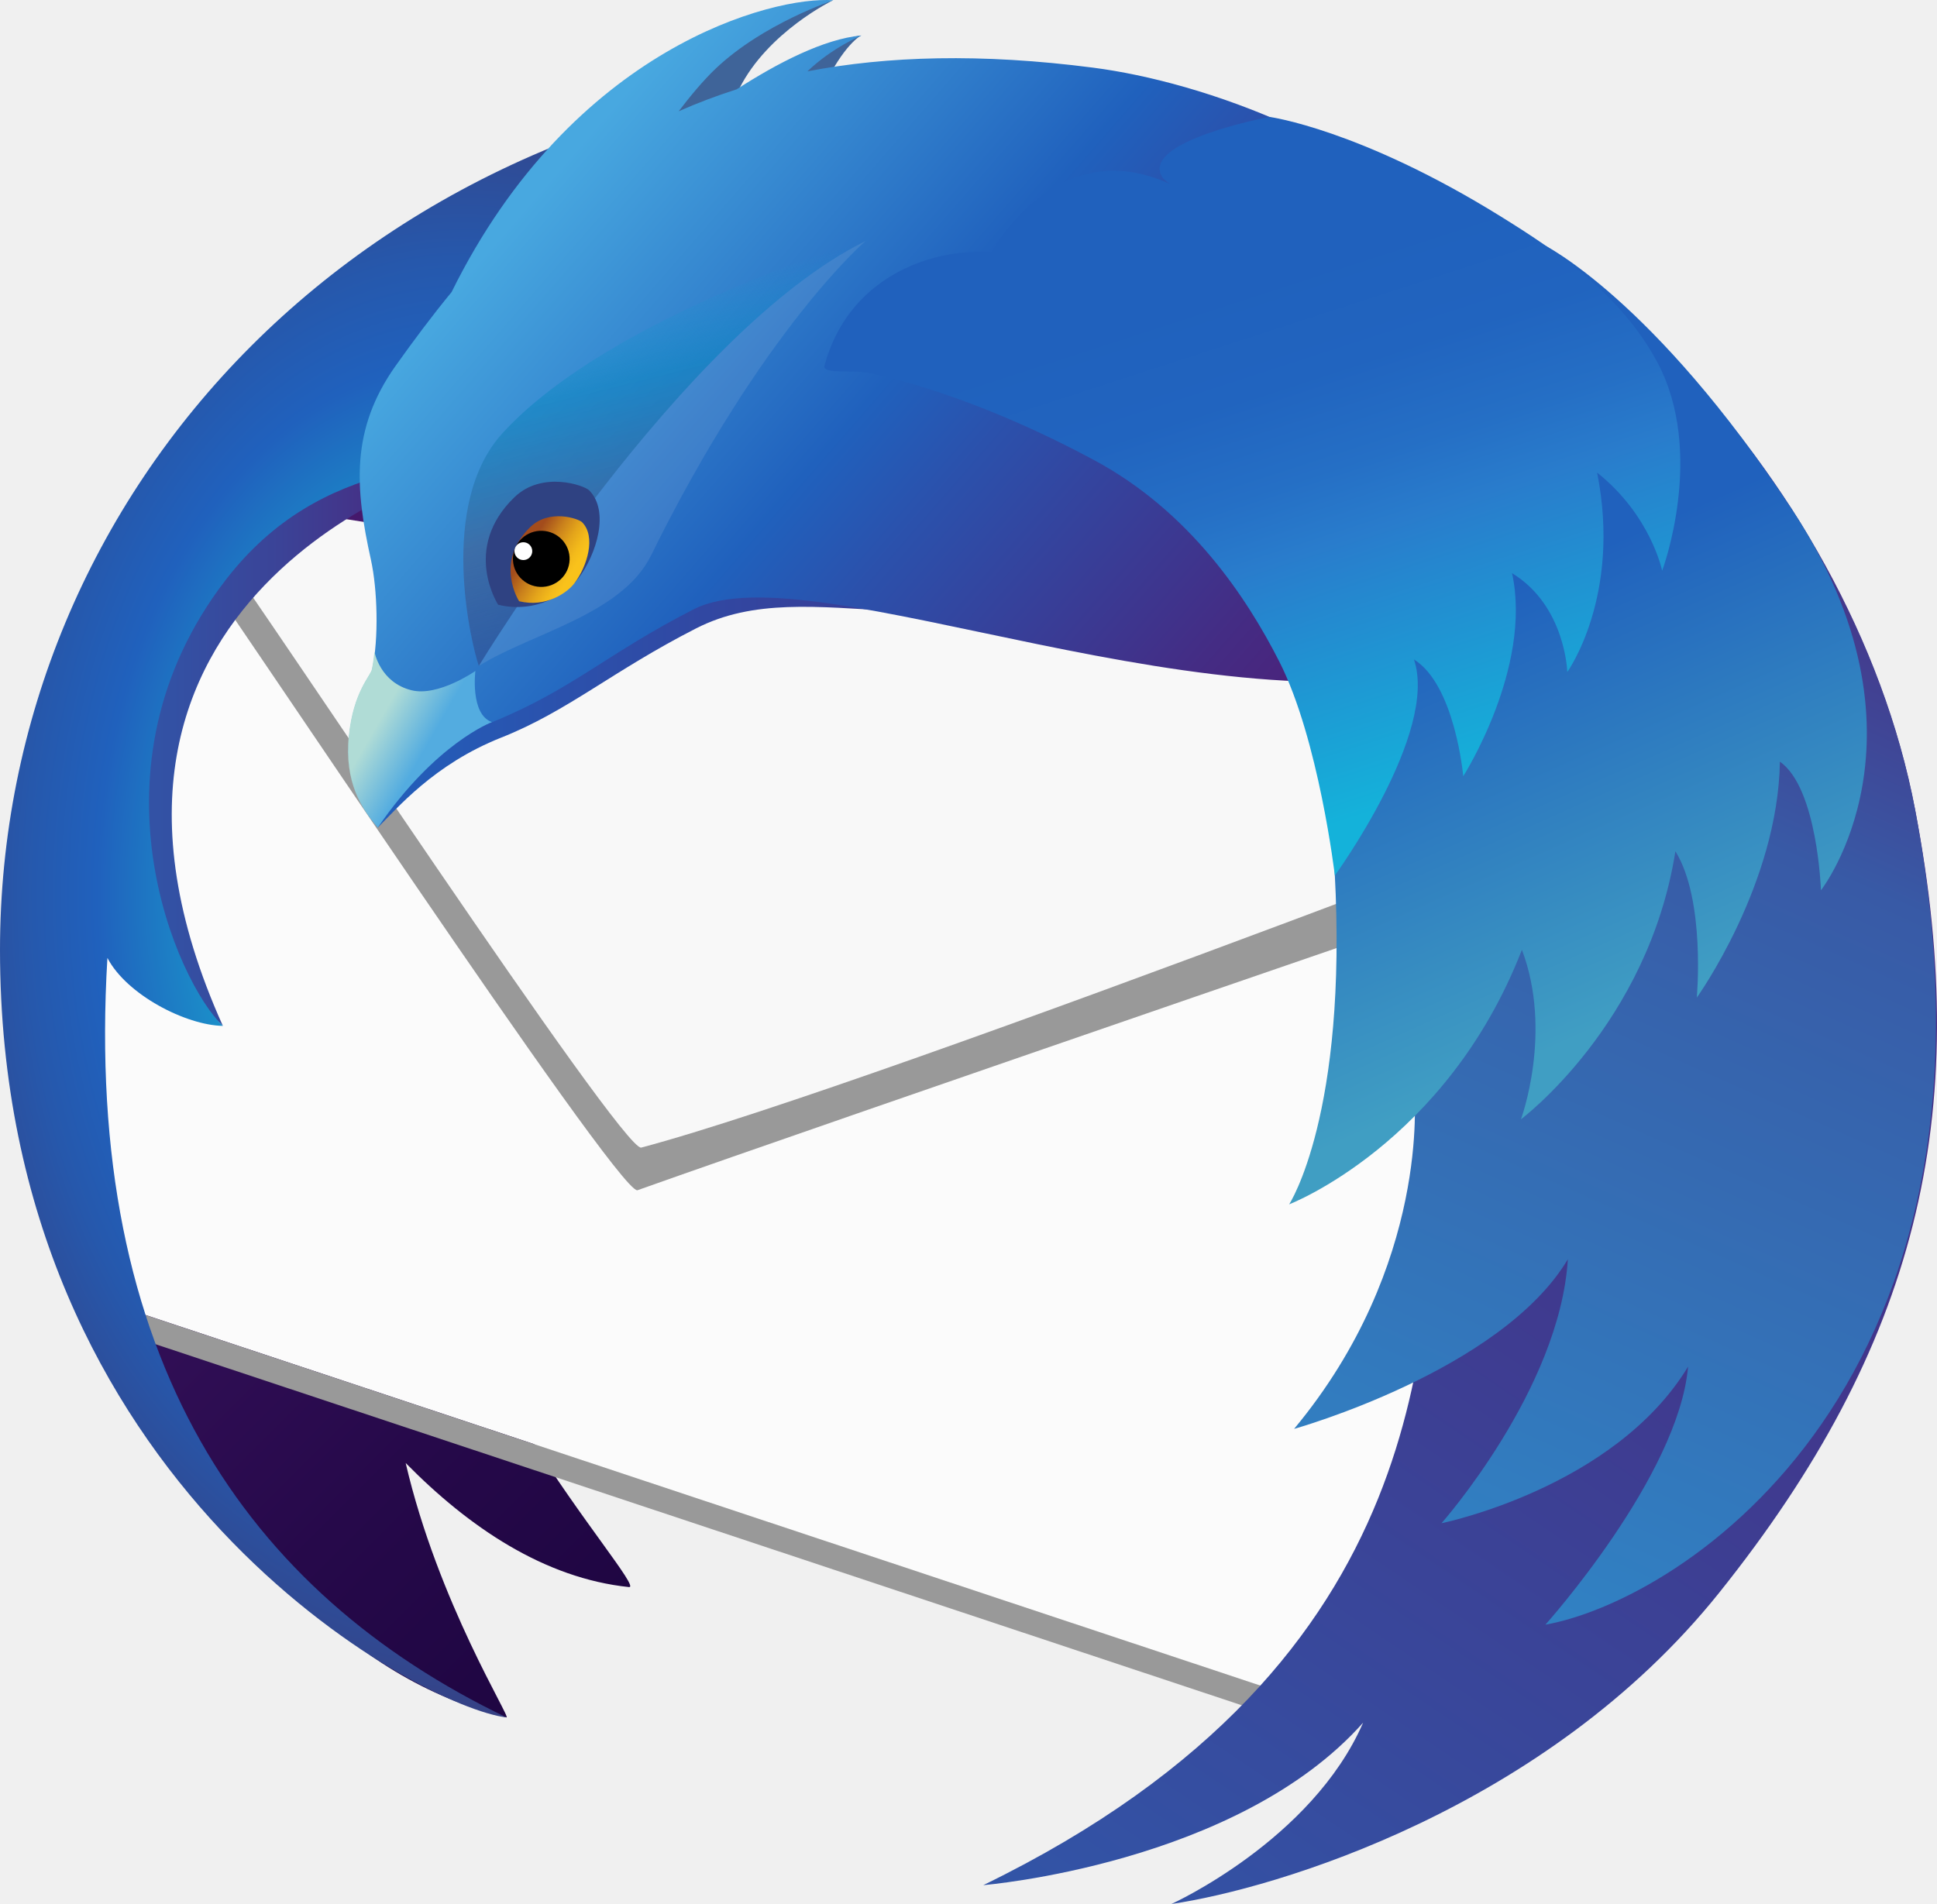
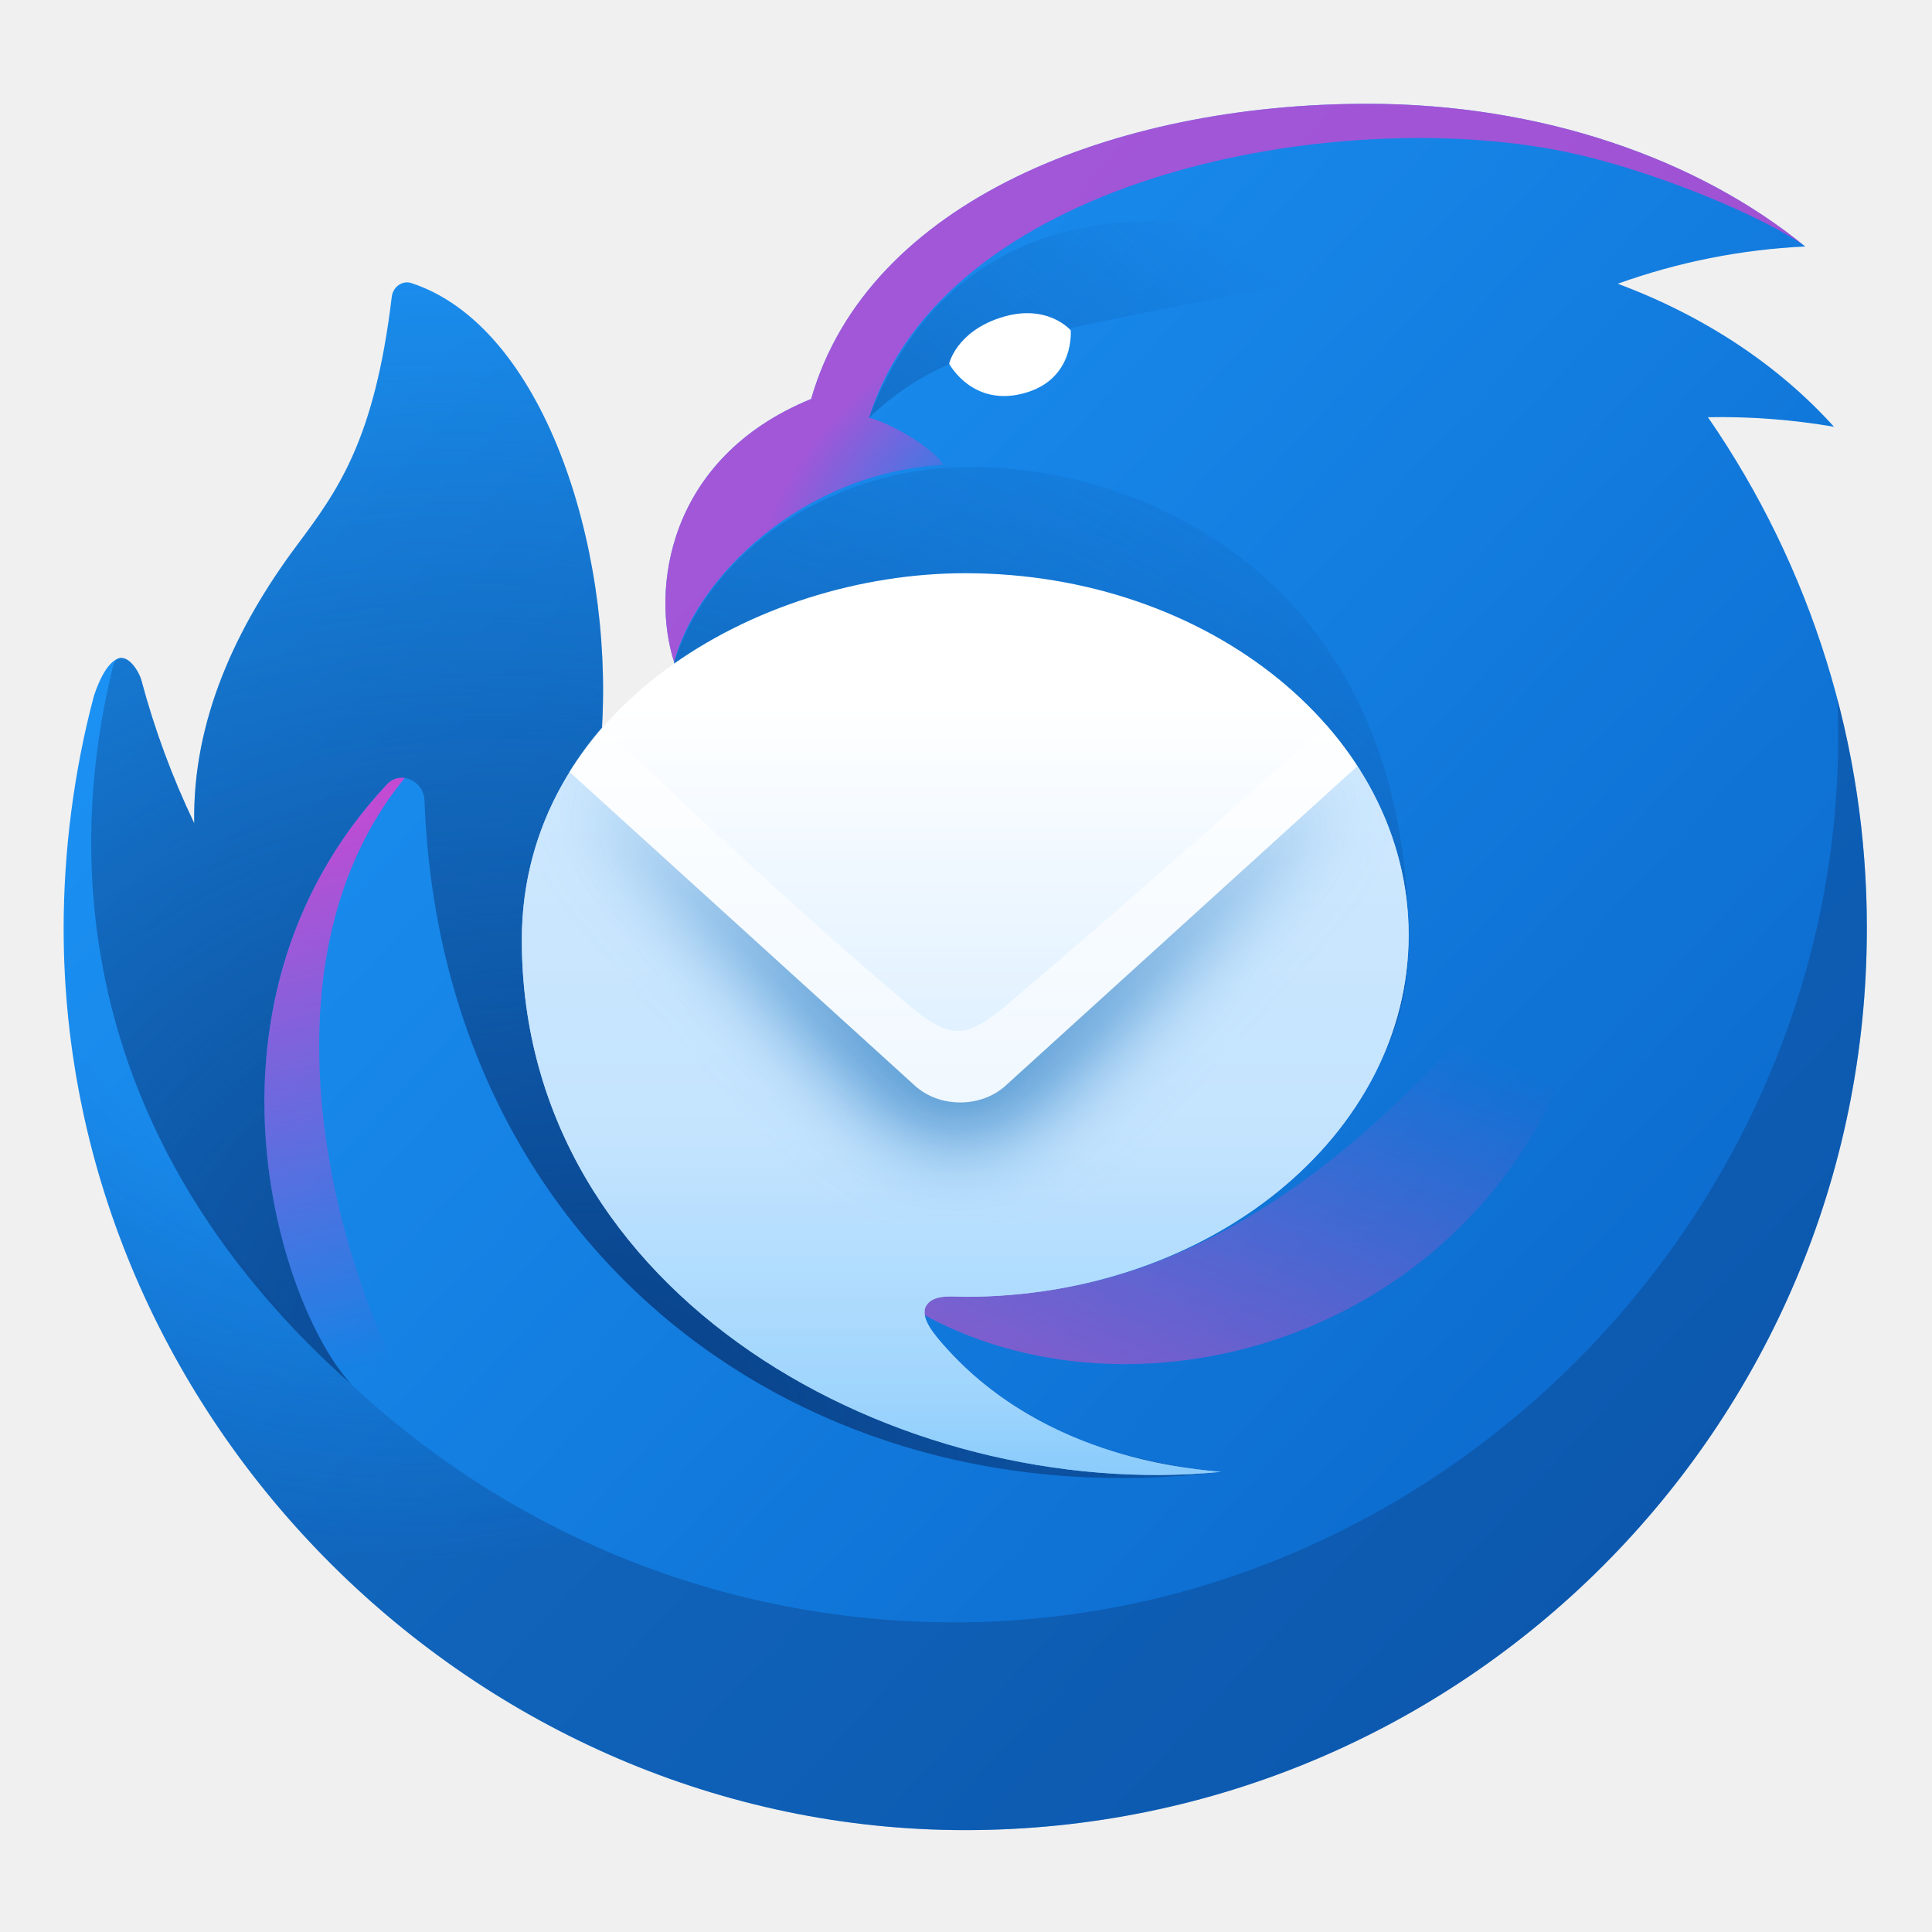
- <svg xmlns="http://www.w3.org/2000/svg" version="1.1" id="Layer_1" x="0px" y="0px" viewBox="0 0 246.96 242.808" style="enable-background:new 0 0 246.96 242.808;" xml:space="preserve">
-   <style type="text/css">
- 	.st0{fill:#363959;}
- 	.st1{fill:url(#SVGID_1_);}
- 	.st2{fill:#FBFBFB;}
- 	.st3{fill:#999999;}
- 	.st4{fill:#F8F8F8;}
- 	.st5{fill:url(#SVGID_2_);}
- 	.st6{fill:url(#SVGID_3_);}
- 	.st7{fill:url(#SVGID_4_);}
- 	.st8{fill:#3F6499;}
- 	.st9{fill:url(#SVGID_5_);}
- 	.st10{fill:url(#SVGID_6_);}
- 	.st11{fill:url(#SVGID_7_);}
- 	.st12{fill:url(#SVGID_8_);}
- 	.st13{filter:url(#Adobe_OpacityMaskFilter);}
- 	.st14{fill:url(#SVGID_10_);}
- 	.st15{mask:url(#SVGID_9_);}
- 	.st16{opacity:0.6;}
- 	.st17{opacity:0.2;}
- 	.st18{fill:url(#SVGID_11_);}
- 	.st19{fill:url(#SVGID_12_);}
- 	.st20{opacity:0.1;fill:#F2F2F2;}
- 	.st21{fill:#2F4282;}
- 	.st22{fill:url(#SVGID_13_);}
- 	.st23{fill:url(#SVGID_14_);}
- 	.st24{fill:#FFFFFF;}
- 	.st25{fill:url(#SVGID_15_);}
- 	.st26{fill:url(#SVGID_16_);}
- 	.st27{fill:url(#SVGID_17_);}
- 	.st28{fill:url(#SVGID_18_);}
- 	.st29{fill:url(#SVGID_19_);}
- 	.st30{fill:url(#SVGID_20_);}
- 	.st31{fill:url(#SVGID_21_);}
- 	.st32{fill:url(#SVGID_22_);}
- 	.st33{fill:url(#SVGID_23_);}
- 	.st34{fill:url(#SVGID_24_);}
- 	.st35{filter:url(#Adobe_OpacityMaskFilter_1_);}
- 	.st36{fill:url(#SVGID_26_);}
- 	.st37{mask:url(#SVGID_25_);}
- 	.st38{fill:url(#SVGID_27_);}
- 	.st39{fill:url(#SVGID_28_);}
- 	.st40{fill:url(#SVGID_29_);}
- 	.st41{fill:url(#SVGID_30_);}
- 	.st42{fill:url(#SVGID_31_);}
- 	.st43{fill:url(#SVGID_32_);}
- 	.st44{fill:url(#SVGID_33_);}
- 	.st45{fill:url(#SVGID_34_);}
- 	.st46{fill:url(#SVGID_35_);}
- 	.st47{fill:url(#SVGID_36_);}
- 	.st48{fill:url(#SVGID_37_);}
- 	.st49{fill:url(#SVGID_38_);}
- 	.st50{fill:url(#SVGID_39_);}
- 	.st51{fill:url(#SVGID_40_);}
- 	.st52{filter:url(#Adobe_OpacityMaskFilter_2_);}
- 	.st53{fill:url(#SVGID_42_);}
- 	.st54{mask:url(#SVGID_41_);}
- 	.st55{fill:url(#SVGID_43_);}
- 	.st56{fill:url(#SVGID_44_);}
- 	.st57{fill:url(#SVGID_45_);}
- 	.st58{fill:url(#SVGID_46_);}
- 	.st59{fill:url(#SVGID_47_);}
- 	.st60{fill:url(#SVGID_48_);}
- </style>
-   <g>
-     <g>
-       <linearGradient id="SVGID_1_" gradientUnits="userSpaceOnUse" x1="199.533" y1="201.907" x2="39.679" y2="42.053">
-         <stop offset="0" style="stop-color:#130036" />
-         <stop offset="0.23" style="stop-color:#18023B" />
-         <stop offset="0.512" style="stop-color:#26094A" />
-         <stop offset="0.821" style="stop-color:#3D1563" />
-         <stop offset="1" style="stop-color:#4E1D75" />
-       </linearGradient>
-       <path class="st1" d="M188.887,35.492c-14.501-9.472-33.046-12.538-43.281-13.609c-10.954-1.145-20.468-0.943-28.836,0.285    c-0.709-0.009-1.414-0.037-2.127-0.037c-0.544,0-1.08,0.023-1.627,0.029c0.225-0.275,0.381-0.445,0.381-0.445    s-0.44,0.069-1.304,0.46c-2.717,0.044-5.421,0.138-8.085,0.32c3.711-4.068,6.751-6.2,6.751-6.2s-3.608,0.528-10.192,6.496    c-3.132,0.288-6.221,0.67-9.258,1.145c6.918-9.362,14.155-13.304,14.155-13.304s-8.772-1.786-22.507,12.016    c-1.149,1.155-2.215,2.356-3.246,3.572C39.68,35.907,11.03,61.758,11.03,92.139c0,5.958-1.829,12.511,0.143,19.054    c-0.788,10.453,0.89,38.975,0.89,38.975s10.837,58.649,52.51,68.846c0.662,0.158-8.707-14.62-12.851-32.442    c8.069,8.208,17.685,14.699,28.478,15.824c1.325,0.137-6.165-8.64-12.725-19.234l94.698,31.906    c49.529-21.274,43.763-19.357,54.397-30.875c23.428-25.36,26.708-39.75,20.806-82.235    C233.383,73.279,212.216,44.875,188.887,35.492z" />
-       <polygon class="st2" points="22.687,62.276 8.546,142.68 16.387,166.974 172.911,219.015 201.939,95.591   " />
-       <g>
-         <path class="st3" d="M23.128,65.01c0.785,1.689,0.554,2.089,0.065,2.089c-0.22,0-0.492-0.081-0.747-0.161     c-0.255-0.081-0.494-0.161-0.648-0.161c-0.433,0-0.189,0.639,2.263,3.72c3.468,4.406,54.399,81.293,57.182,81.293     c0.015,0,0.028-0.002,0.04-0.006c23.71-8.448,124.543-43.058,124.543-43.058L195.51,93.697L23.128,65.01" />
-       </g>
-       <path class="st4" d="M24.607,63.121c0,0,0.76,3.932,4.281,8.284c3.5,4.392,50.51,75.571,52.869,74.944    c30.795-8.176,142.525-51.674,142.525-51.674L24.607,63.121z" />
-       <polygon class="st3" points="167.321,217.161 18.568,167.703 19.094,171.178 168.976,221.012   " />
-       <linearGradient id="SVGID_2_" gradientUnits="userSpaceOnUse" x1="10.243" y1="95.311" x2="57.704" y2="95.311">
-         <stop offset="0" style="stop-color:#3156A8" />
-         <stop offset="0.247" style="stop-color:#3351A4" />
-         <stop offset="0.536" style="stop-color:#3B4397" />
-         <stop offset="0.845" style="stop-color:#472C82" />
-         <stop offset="1" style="stop-color:#4E1D75" />
-       </linearGradient>
-       <path class="st5" d="M57.704,59.795c0,0-54.122,15.85-29.288,71.033c0,0-11.387-10.426-18.167-23.757    C9.944,106.474,21.55,65.242,21.55,65.242L57.704,59.795z" />
-       <radialGradient id="SVGID_3_" cx="59.073" cy="113.923" r="85.247" gradientTransform="matrix(1 0 0 1.45 0 -51.2654)" gradientUnits="userSpaceOnUse">
-         <stop offset="0.165" style="stop-color:#14CDDA" />
-         <stop offset="0.548" style="stop-color:#2061BD" />
-         <stop offset="0.655" style="stop-color:#2658AC" />
-         <stop offset="0.864" style="stop-color:#373F81" />
-         <stop offset="1" style="stop-color:#432D62" />
-       </radialGradient>
-       <path class="st6" d="M28.416,130.828c-4.707-0.081-12.269-3.964-14.722-8.665c-3.066,51.098,17.782,80.939,50.88,96.853    C53.759,217.776,0,189.407,0,121.14C0,63.093,46.06,11.208,118.142,8.831c0.442,3.254-35.736,11.414-36.893,15.251    c-1.796,5.972-5.924,12.473-9.406,17.684c-4.718,7.061,6.557,13.099-1.729,15.001c-12.468,2.861-29.098,1.277-41.361,17.219    C10.319,97.951,22.62,125.365,28.416,130.828z" />
-       <g>
-         <linearGradient id="SVGID_4_" gradientUnits="userSpaceOnUse" x1="44.539" y1="57.898" x2="191.515" y2="57.898">
-           <stop offset="0" style="stop-color:#2061BD" />
-           <stop offset="0.185" style="stop-color:#2B51AC" />
-           <stop offset="0.683" style="stop-color:#442C84" />
-           <stop offset="0.941" style="stop-color:#4E1D75" />
-         </linearGradient>
-         <path class="st7" d="M137.048,10.699c-46.682-3.582-70.707,15.097-86.13,36.817c-5.617,7.906-5.002,15.166-3.068,23.937     c0.831,3.744,1.671,5.538,0.659,9.355c-0.558,2.106-0.465,4.072-1.158,5.314c-0.959,1.717-2.18,3.594-2.589,6.677     c-1.022,7.699,1.703,10.151,3.406,12.741c2.426-2.409,7.165-8.079,15.71-11.466c8.545-3.387,14.167-8.477,24.876-13.941     c14.632-7.463,31.782,3.859,64.3-6.796c10.006-3.279,33.002-37.344,38.461-38.652C176.312,17.873,150.448,11.726,137.048,10.699z     " />
-       </g>
-       <path class="st8" d="M106.207,0.032c0,0-8.335,4.026-11.965,11.301c8.381-4.225,13.246-6.533,15.546-6.808    c0,0-2.203,1.067-4.935,6.87c4.83-1.547,6.493-2.522,7.819-2.537c0,0-0.385,0.61-0.737,6.402    c-7.417-2.404-21.693,0.397-29.287,5.153C80.072,6.678,106.207,0.032,106.207,0.032z" />
-       <linearGradient id="SVGID_5_" gradientUnits="userSpaceOnUse" x1="66.174" y1="23.206" x2="167.264" y2="111.082">
-         <stop offset="0.02" style="stop-color:#48A8E0" />
-         <stop offset="0.388" style="stop-color:#2061BD" />
-         <stop offset="0.497" style="stop-color:#2B51AC" />
-         <stop offset="0.789" style="stop-color:#442C84" />
-         <stop offset="0.941" style="stop-color:#4E1D75" />
-       </linearGradient>
-       <path class="st9" d="M139.379,8.63C125.07,6.776,113.109,7.141,102.94,9.1c3.198-3.065,6.898-4.575,6.898-4.575    c-4.795,0.424-10.781,3.554-15.917,6.868c-2.588,0.826-5.054,1.758-7.39,2.799c1.43-1.885,3.094-3.899,4.72-5.445    c6.039-5.743,15.006-8.715,15.006-8.715C98.603-0.53,72.989,6.027,57.576,37.245c-2.526,3.077-4.883,6.235-7.129,9.398    c-5.798,8.164-5.162,15.658-3.162,24.715c0.852,3.867,1.009,10.04,0.168,14.029c-0.168,0.799-2.363,2.863-2.926,8.428    c-0.602,5.905,1.505,8.804,3.582,11.203c7.38-10.792,14.661-12.931,14.661-12.931C73.1,87.855,77.4,83.335,88.458,77.694    c15.108-7.709,67.939,17.45,101.512,6.448c10.332-3.384-3.977-47.359,1.663-48.709C175.934,18.073,153.139,10.413,139.379,8.63z" />
-       <linearGradient id="SVGID_6_" gradientUnits="userSpaceOnUse" x1="19.676" y1="337.414" x2="217.835" y2="43.631">
-         <stop offset="0.379" style="stop-color:#3156A8" />
-         <stop offset="1" style="stop-color:#4E1D75" />
-       </linearGradient>
-       <path class="st10" d="M244.176,103.288c-8.276-43.237-48.096-82.572-80.117-84.752c-14.211-0.968-9.847,6.319-18.739,9.094    c-38.32,11.959-38.906,18.941-38.906,18.941c81.252,3.819,82.484,84.064,60.724,104.366c6.123-1.428,12.762-8.914,18.859-20.666    c-0.732,4.931-1.36,10.98-2.274,17.729c-2.788,20.595,0.823,63.614-58.356,92.405c0,0,32.372-2.646,48.425-20.717    c-6.528,15.012-24.441,23.121-24.441,23.121c13.182-1.928,47.81-12.146,69.868-39.732    C244.185,171.852,251.693,142.558,244.176,103.288z" />
-       <linearGradient id="SVGID_7_" gradientUnits="userSpaceOnUse" x1="96.745" y1="278.646" x2="206.317" y2="32.542">
-         <stop offset="0" style="stop-color:#29ABE2" />
-         <stop offset="0.773" style="stop-color:#385AA6" />
-         <stop offset="0.858" style="stop-color:#414293" />
-         <stop offset="1" style="stop-color:#4E1D75" />
-       </linearGradient>
-       <path class="st11" d="M164.993,182.221c0,0,26.396-7.38,34.903-21.633c-1.032,16.619-16.107,33.662-16.107,33.662    s22.038-4.46,31.436-19.968c-1.224,13.994-18.191,32.907-18.191,32.907c17.346-3.113,60.93-30.645,47.143-103.901    c-8.142-43.262-48.096-82.572-80.117-84.752c-14.211-0.968-9.847,6.319-18.739,9.094c-38.32,11.959-38.906,18.941-38.906,18.941    c81.252,3.819,102.844,46.344,60.724,103.231c6.123-1.429,8.578-4.794,13.178-10.301    C180.315,139.501,182.401,161.281,164.993,182.221z" />
-       <linearGradient id="SVGID_8_" gradientUnits="userSpaceOnUse" x1="48.269" y1="92.034" x2="54.241" y2="95.468">
-         <stop offset="0" style="stop-color:#B0DCD6" />
-         <stop offset="1" style="stop-color:#53ACE0" />
-       </linearGradient>
-       <path class="st12" d="M60.609,85.567c0,0-4.719,3.301-8.136,2.46c-4.045-0.993-4.73-4.913-4.73-4.913    c-0.089,0.803-0.192,1.578-0.341,2.273c-0.168,0.799-2.363,2.863-2.926,8.428c-0.602,5.905,1.615,9.325,3.692,11.724    C55.549,94.747,62.72,92.087,62.72,92.087C59.911,91.105,60.609,85.567,60.609,85.567z" />
-       <defs>
-         <filter id="Adobe_OpacityMaskFilter" filterUnits="userSpaceOnUse" x="162.68" y="18.355" width="14.927" height="6.629">
-           <feColorMatrix type="matrix" values="1 0 0 0 0  0 1 0 0 0  0 0 1 0 0  0 0 0 1 0" />
-         </filter>
-       </defs>
-       <mask maskUnits="userSpaceOnUse" x="162.68" y="18.355" width="14.927" height="6.629" id="SVGID_9_">
-         <g class="st13">
-           <radialGradient id="SVGID_10_" cx="154.384" cy="67.999" r="51.968" gradientUnits="userSpaceOnUse">
-             <stop offset="0.868" style="stop-color:#FFFFFF" />
-             <stop offset="1" style="stop-color:#000000" />
-           </radialGradient>
-           <rect x="91.295" y="-7.218" class="st14" width="100.015" height="93.339" />
-         </g>
-       </mask>
-       <g class="st15">
-         <g class="st16">
-           <g class="st17">
-             <linearGradient id="SVGID_11_" gradientUnits="userSpaceOnUse" x1="176.214" y1="23.085" x2="164.24" y2="20.555">
-               <stop offset="0" style="stop-color:#3092B9" />
-               <stop offset="0.22" style="stop-color:#258DB6" />
-               <stop offset="0.656" style="stop-color:#1685B1" />
-               <stop offset="1" style="stop-color:#1082AF" />
-             </linearGradient>
-             <path class="st18" d="M163.513,18.434c1.106-0.287,5.621,0.204,8.584,1.533c2.964,1.329,8.073,3.679,3.986,4.701       c-4.088,1.022-6.438-0.613-8.482-2.351S160.754,19.149,163.513,18.434z" />
-           </g>
-         </g>
-       </g>
-       <linearGradient id="SVGID_12_" gradientUnits="userSpaceOnUse" x1="80.784" y1="38.025" x2="90.637" y2="77.544">
-         <stop offset="0.007" style="stop-color:#1398D1;stop-opacity:0" />
-         <stop offset="0.248" style="stop-color:#1187C2;stop-opacity:0.62" />
-         <stop offset="0.642" style="stop-color:#3F6499;stop-opacity:0.71" />
-         <stop offset="1" style="stop-color:#2F4282;stop-opacity:0.5" />
-       </linearGradient>
-       <path class="st19" d="M61.051,84.921c0,0,25.888-42.662,49.292-54.175c2.173-1.093-32.405,9.191-46.32,24.55    C55.752,64.425,60.132,82.298,61.051,84.921z" />
-       <path class="st20" d="M61.051,84.921c0.024-0.015,0.05-0.03,0.075-0.045c6.694-4.136,18.166-6.518,21.864-14.015    c14.237-28.869,27.354-40.115,27.354-40.115C86.939,42.259,61.051,84.921,61.051,84.921z" />
-       <path class="st21" d="M63.512,77.118c0,0-4.666-7.159,2.053-13.687c3.546-3.44,8.919-1.529,9.54-0.91    c2.644,2.622,0.982,8.156-1.398,11.288C72.362,75.573,68.448,78.319,63.512,77.118z" />
-       <linearGradient id="SVGID_13_" gradientUnits="userSpaceOnUse" x1="48.738" y1="14.373" x2="43.199" y2="11.303" gradientTransform="matrix(0.9994 0.0349 -0.0349 0.9994 24.5906 57.1202)">
-         <stop offset="0" style="stop-color:#F9C21B" />
-         <stop offset="0.148" style="stop-color:#F3BA1B" />
-         <stop offset="0.379" style="stop-color:#E3A41B" />
-         <stop offset="0.663" style="stop-color:#C9801C" />
-         <stop offset="0.988" style="stop-color:#A44E1C" />
-         <stop offset="1" style="stop-color:#A34C1C" />
-       </linearGradient>
-       <path class="st22" d="M66.187,76.674c0,0-3.224-4.949,1.422-9.459c2.446-2.376,6.161-1.056,6.592-0.63    c1.826,1.812,0.676,5.637-0.968,7.8C72.304,75.608,69.598,77.504,66.187,76.674z" />
-       <path d="M72.623,71.393c-0.072,1.978-1.746,3.522-3.738,3.454c-1.996-0.069-3.558-1.726-3.487-3.704    c0.071-1.977,1.744-3.521,3.741-3.453C71.131,67.759,72.692,69.417,72.623,71.393z" />
+ <svg xmlns="http://www.w3.org/2000/svg" fill="none" viewBox="0 0 750 750">
+   <linearGradient id="a" gradientUnits="userSpaceOnUse" x1="146.185" x2="639.585" y1="155.649" y2="615.869">
+     <stop offset="0" stop-color="#1b91f3" />
+     <stop offset="1" stop-color="#0b68cb" />
+   </linearGradient>
+   <linearGradient id="b" gradientUnits="userSpaceOnUse" x1="283.475" x2="461.015" y1="273.458" y2="75.818">
+     <stop offset="0" stop-color="#0f5db0" />
+     <stop offset="1" stop-color="#0f5db0" stop-opacity="0" />
+   </linearGradient>
+   <linearGradient id="c" gradientUnits="userSpaceOnUse" x1="594.625" x2="512.075" y1="416.559" y2="619.249">
+     <stop offset="0" stop-color="#e247c4" stop-opacity="0" />
+     <stop offset="1" stop-color="#e247c4" stop-opacity=".64" />
+   </linearGradient>
+   <linearGradient id="d" gradientUnits="userSpaceOnUse" x1="82.716" x2="155.445" y1="234.79" y2="527.51">
+     <stop offset=".1" stop-color="#ef3acc" />
+     <stop offset="1" stop-color="#ef3acc" stop-opacity="0" />
+   </linearGradient>
+   <linearGradient id="e" gradientUnits="userSpaceOnUse" x1="374.705" x2="374.705" y1="273.95" y2="569.949">
+     <stop offset="0" stop-color="#fff" />
+     <stop offset=".91" stop-color="#bee1fe" />
+     <stop offset="1" stop-color="#96cefd" />
+   </linearGradient>
+   <linearGradient id="f" gradientUnits="userSpaceOnUse" x1="380.245" x2="380.245" y1="441.449" y2="565.449">
+     <stop offset="0" stop-color="#bce0fd" />
+     <stop offset="1" stop-color="#88ccfc" />
+   </linearGradient>
+   <radialGradient id="g" cx="0" cy="0" gradientTransform="matrix(117.9299 271.4495 -260.0389 112.9726 145.274 314)" gradientUnits="userSpaceOnUse" r="1">
+     <stop offset=".53" stop-color="#0b4186" stop-opacity="0" />
+     <stop offset="1" stop-color="#0b4186" stop-opacity=".45" />
+   </radialGradient>
+   <radialGradient id="h" cx="0" cy="0" gradientTransform="matrix(-38.95041 -49.85964 82.50652 -64.45421 383.705 192.449)" gradientUnits="userSpaceOnUse" r="1">
+     <stop offset="0" stop-color="#ef3acc" stop-opacity="0" />
+     <stop offset="1" stop-color="#ef3acc" stop-opacity=".64" />
+   </radialGradient>
+   <radialGradient id="i" cx="0" cy="0" gradientTransform="matrix(200.5003 -415.9102 513.7714 247.6768 242.704 551.15)" gradientUnits="userSpaceOnUse" r="1">
+     <stop offset=".02" stop-color="#094188" />
+     <stop offset=".97" stop-color="#0b4186" stop-opacity="0" />
+   </radialGradient>
+   <filter id="j" color-interpolation-filters="sRGB" filterUnits="userSpaceOnUse" height="198.416" width="341.88" x="201.475" y="276.158">
+     <feFlood flood-opacity="0" result="BackgroundImageFix" />
+     <feBlend in="SourceGraphic" in2="BackgroundImageFix" result="shape" />
+     <feGaussianBlur result="effect1_foregroundBlur_106_1002" stdDeviation="16" />
+   </filter>
+   <mask id="k" height="276" maskUnits="userSpaceOnUse" width="345" x="202" y="297">
+     <path d="m546.835 362.969c0 77.57-77.07 140.45-172.13 140.45-4.59 0-12.3-1.18-15.11 3.4-2.81 4.56 3.38 11.6 6.95 15.63 37.16 42.04 91.07 47.33 105.22 48.72l2.23.22c-124.88 12.08-271.38-67.7-271.42-206.37-.131-23.089 6.295-45.74 18.53-65.32l134.08 121.78c9.54 8.66 25.61 8.66 35.15 0l136.62-124.09c12.7 19.58 19.88 41.9 19.88 65.58z" fill="#fff" />
+   </mask>
+   <path d="m314.805 154.949h.06c22.04-77.05 118.08-114.66 215.95-114.66 67.63 0 128.341 21.41 169.961 55.4-24.838 1.171-49.362 6.045-72.76 14.46 33.63 12.5 62.519 31.73 83.929 55.52-16.153-2.78-32.532-4.019-48.919-3.7 40.276 58.343 61.794 127.585 61.68 198.48 0 193.3-156.701 350-350.001 350-190.32 0-350-159.35-350-350 0-30.11 4-61.2 11.77-90.36 2.04-6.12 4.88-11.99 8.65-14.14 4.72-2.69 9.02 5.33 9.71 7.94 5.118 19.17 12.004 37.823 20.57 55.72-.75-39.96 16.32-76.36 39.8-107.84 15.66-20.99 30.18-40.44 36.88-96.57.45-3.77 4.02-6.48 7.63-5.3 50.96 16.68 78.2 101.54 73.97 172.5 28.15 4.03 28.02-25.38 28.02-25.38-9-27.66-3-79.07 53-102.07z" fill="url(#a)" />
+   <path d="m713.254 271.32c8.51 192.5-149.74 358.47-342.71 358.47-180.65 0-328.679-139.63-342.069-316.85-2.389 16.596-3.645 33.334-3.76 50.1 1.37 189.62 160.659 347.41 349.999 347.41 193.3 0 350-156.7 350-350 0-30.8-3.99-60.67-11.46-89.13z" fill="url(#g)" opacity=".9" />
+   <path d="m366.175 180.459c-3.77-6.67-21.18-16.54-28.79-18.26 28.8-92.25 175.521-120.57 265.321-104.25 37.37 6.8 83.91 27.16 98.07 37.74-41.62-33.99-102.341-55.4-169.961-55.4-97.87 0-193.91 37.61-215.95 114.66h-.16c-56 23-62 74.43-53 102.08 8.64-32.99 49.75-73.53 104.47-76.57z" fill="url(#h)" />
+   <path d="m467.885 116.748c-78.62 15.47-104.31 20.53-130.62 45.54 29.55-78.23 104.98-94.09 194.86-58.43-21.391 4.41-42.805 8.71-64.24 12.9z" fill="url(#b)" />
+   <path d="m43.705 259.38c-21.48 87.94-4.88 191.3 92.699 278.04-29.05-31.77-64.519-149.07 13.75-232.87 5.27-5.65 14.34-1.5 14.63 6.22 6.45 174.16 146.98 280.53 309 260.64-50.2-2.82-216.22-60.97-92.72-83.97 64.55-12.03 165.76-30.88 165.76-121.7 0-147.22-113.83-190.26-182.86-183.86-47.24 4.38-89.29 34.36-102.23 75.13 4.97 16.07-14.84 27.32-28.05 25.43 4.24-70.95-23-155.86-73.97-172.54-3.6-1.18-7.18 1.53-7.63 5.3-6.7 56.13-21.22 75.58-36.87 96.57-23.489 31.49-40.559 67.88-39.809 107.84-8.566-17.897-15.452-36.55-20.57-55.72-.57-2.16-3.7-8.19-7.48-8.47-2.05-.15-3.14 1.85-3.65 3.96z" fill="url(#i)" />
+   <path d="m337.695 496.349c95.04 77.17 286.17 19.31 286.17-168.32-77.16 116.96-175.44 197.64-286.16 168.32z" fill="url(#c)" />
+   <path d="m150.155 304.55c.864-.967 1.953-1.706 3.17-2.153 1.217-.446 2.526-.586 3.81-.407-70.059 85.45-13.549 235.52 25.231 272.39 2.17 6.14-36.791-25.79-42.161-33.26-29.5-25.03-71.779-149.06 9.95-236.57z" fill="url(#d)" />
+   <path d="m374.705 503.419c95.06 0 172.13-62.879 172.13-140.449s-77.07-140.45-172.13-140.45c-81.1 0-172.17 52.76-172.13 142.5.04 138.67 146.54 218.45 271.42 206.37-9.38-1.09-67.9-4.2-107.45-48.94-3.57-4.03-9.76-11.07-6.95-15.64 2.8-4.57 10.52-3.4 15.1-3.4z" fill="url(#e)" />
+   <path d="m528.085 299.15-136.04 130.18c-12.07 8.58-24.92 9.2-37.6 1.42l-133.43-131.12c3.807-6.118 8.087-11.929 12.8-17.38l14 13.1c35.04 32.84 63.37 59.37 103.3 93.45 18.02 15.38 23.62 15.08 41.3 0 45.68-39 79.09-68.5 122.52-107.29 4.841 5.526 9.235 11.428 13.14 17.65z" fill="#fff" opacity=".6" />
+   <g mask="url(#k)">
+     <path d="m162.705 200.979h435.07v394.47h-435.07z" fill="url(#f)" opacity=".7" />
+     <g filter="url(#j)">
+       <path clip-rule="evenodd" d="m334.745 422.298c-25.35-26.38-101.27-114.03-101.27-114.03l5.87.26 118.86 88.77c8.9 6.47 21.6 6.4 30.42-.15l116.55-88.5 6.18-.49s-73.44 85.57-101.57 113.76-49.69 26.76-75.04.38z" fill="#458fcd" fill-rule="evenodd" />
    </g>
-     <circle class="st24" cx="66.725" cy="70.287" r="1.136" />
-     <linearGradient id="SVGID_14_" gradientUnits="userSpaceOnUse" x1="206.211" y1="130.139" x2="169.43" y2="47.526">
-       <stop offset="0" style="stop-color:#409EC3" />
-       <stop offset="0.62" style="stop-color:#2061BD" />
-     </linearGradient>
-     <path class="st23" d="M228.505,65.01c-17.721-26.976-31.761-33.831-31.761-33.831s0.645,19.65,10.484,29.128   c1.124,1.083-11.774-8.432-11.774-8.432s-2.758,9.076,3.562,19.51c-1.836-2.439-3.051-3.363-3.051-3.363   s-11.908,5.491-15.423,13.109c-1.815-3.426-3.176-5.444-3.176-5.444s-8.236,16.437-7.201,35.495   c1.684,30.988-5.803,42.404-5.803,42.404s20.057-7.695,29.676-32.468c3.974,10.533-0.121,21.619-0.121,21.619   s16.206-12.109,19.691-34.18c3.863,6.23,2.727,18.664,2.727,18.664s10.344-14.402,10.596-30.086   c4.794,3.343,5.235,16.399,5.235,16.399S247.502,93.928,228.505,65.01z" />
-     <linearGradient id="SVGID_15_" gradientUnits="userSpaceOnUse" x1="176.76" y1="103.061" x2="150.407" y2="21.954">
-       <stop offset="0" style="stop-color:#14B2DA" />
-       <stop offset="0.403" style="stop-color:#297CCC" />
-       <stop offset="0.508" style="stop-color:#256FC5" />
-       <stop offset="0.649" style="stop-color:#2164BF" />
-       <stop offset="0.816" style="stop-color:#2061BD" />
-       <stop offset="0.984" style="stop-color:#2061BD" />
-     </linearGradient>
-     <path class="st25" d="M211.282,46.158c-4.631-8.63-12.803-14.13-19.986-18.582c-17.909-11.105-29.427-12.665-29.427-12.665   s-16.528,3.074-13.689,7.672c0.146,0.236,0.487,0.535,0.968,0.877c-14.498-6.678-22.722,8.677-22.722,8.677   c-8.284-0.503-18.371,3.575-21.312,14.499c-0.305,1.134,3.711,0.496,5.777,0.945c12.079,2.626,23.45,8.32,28.675,11.134   c12.154,6.548,19.365,17.451,23.528,25.629c5.037,9.894,7.094,27.304,7.094,27.304s13.253-18.205,10.086-27.552   c5.249,3.26,6.285,14.891,6.285,14.891s8.835-13.838,6.223-25.891c6.815,4.153,7.042,12.601,7.042,12.601s6.939-9.631,3.803-25.427   c6.858,5.453,8.293,12.517,8.293,12.517S217.526,57.794,211.282,46.158z" />
  </g>
+   <path d="m398.855 152.258c18.42-5.8 16.8-24.03 16.8-24.03s-9.21-10.85-27.46-4.84c-17.08 5.63-19.73 17.8-19.73 17.8s9.33 17.7 30.39 11.07z" fill="#fff" />
</svg>
